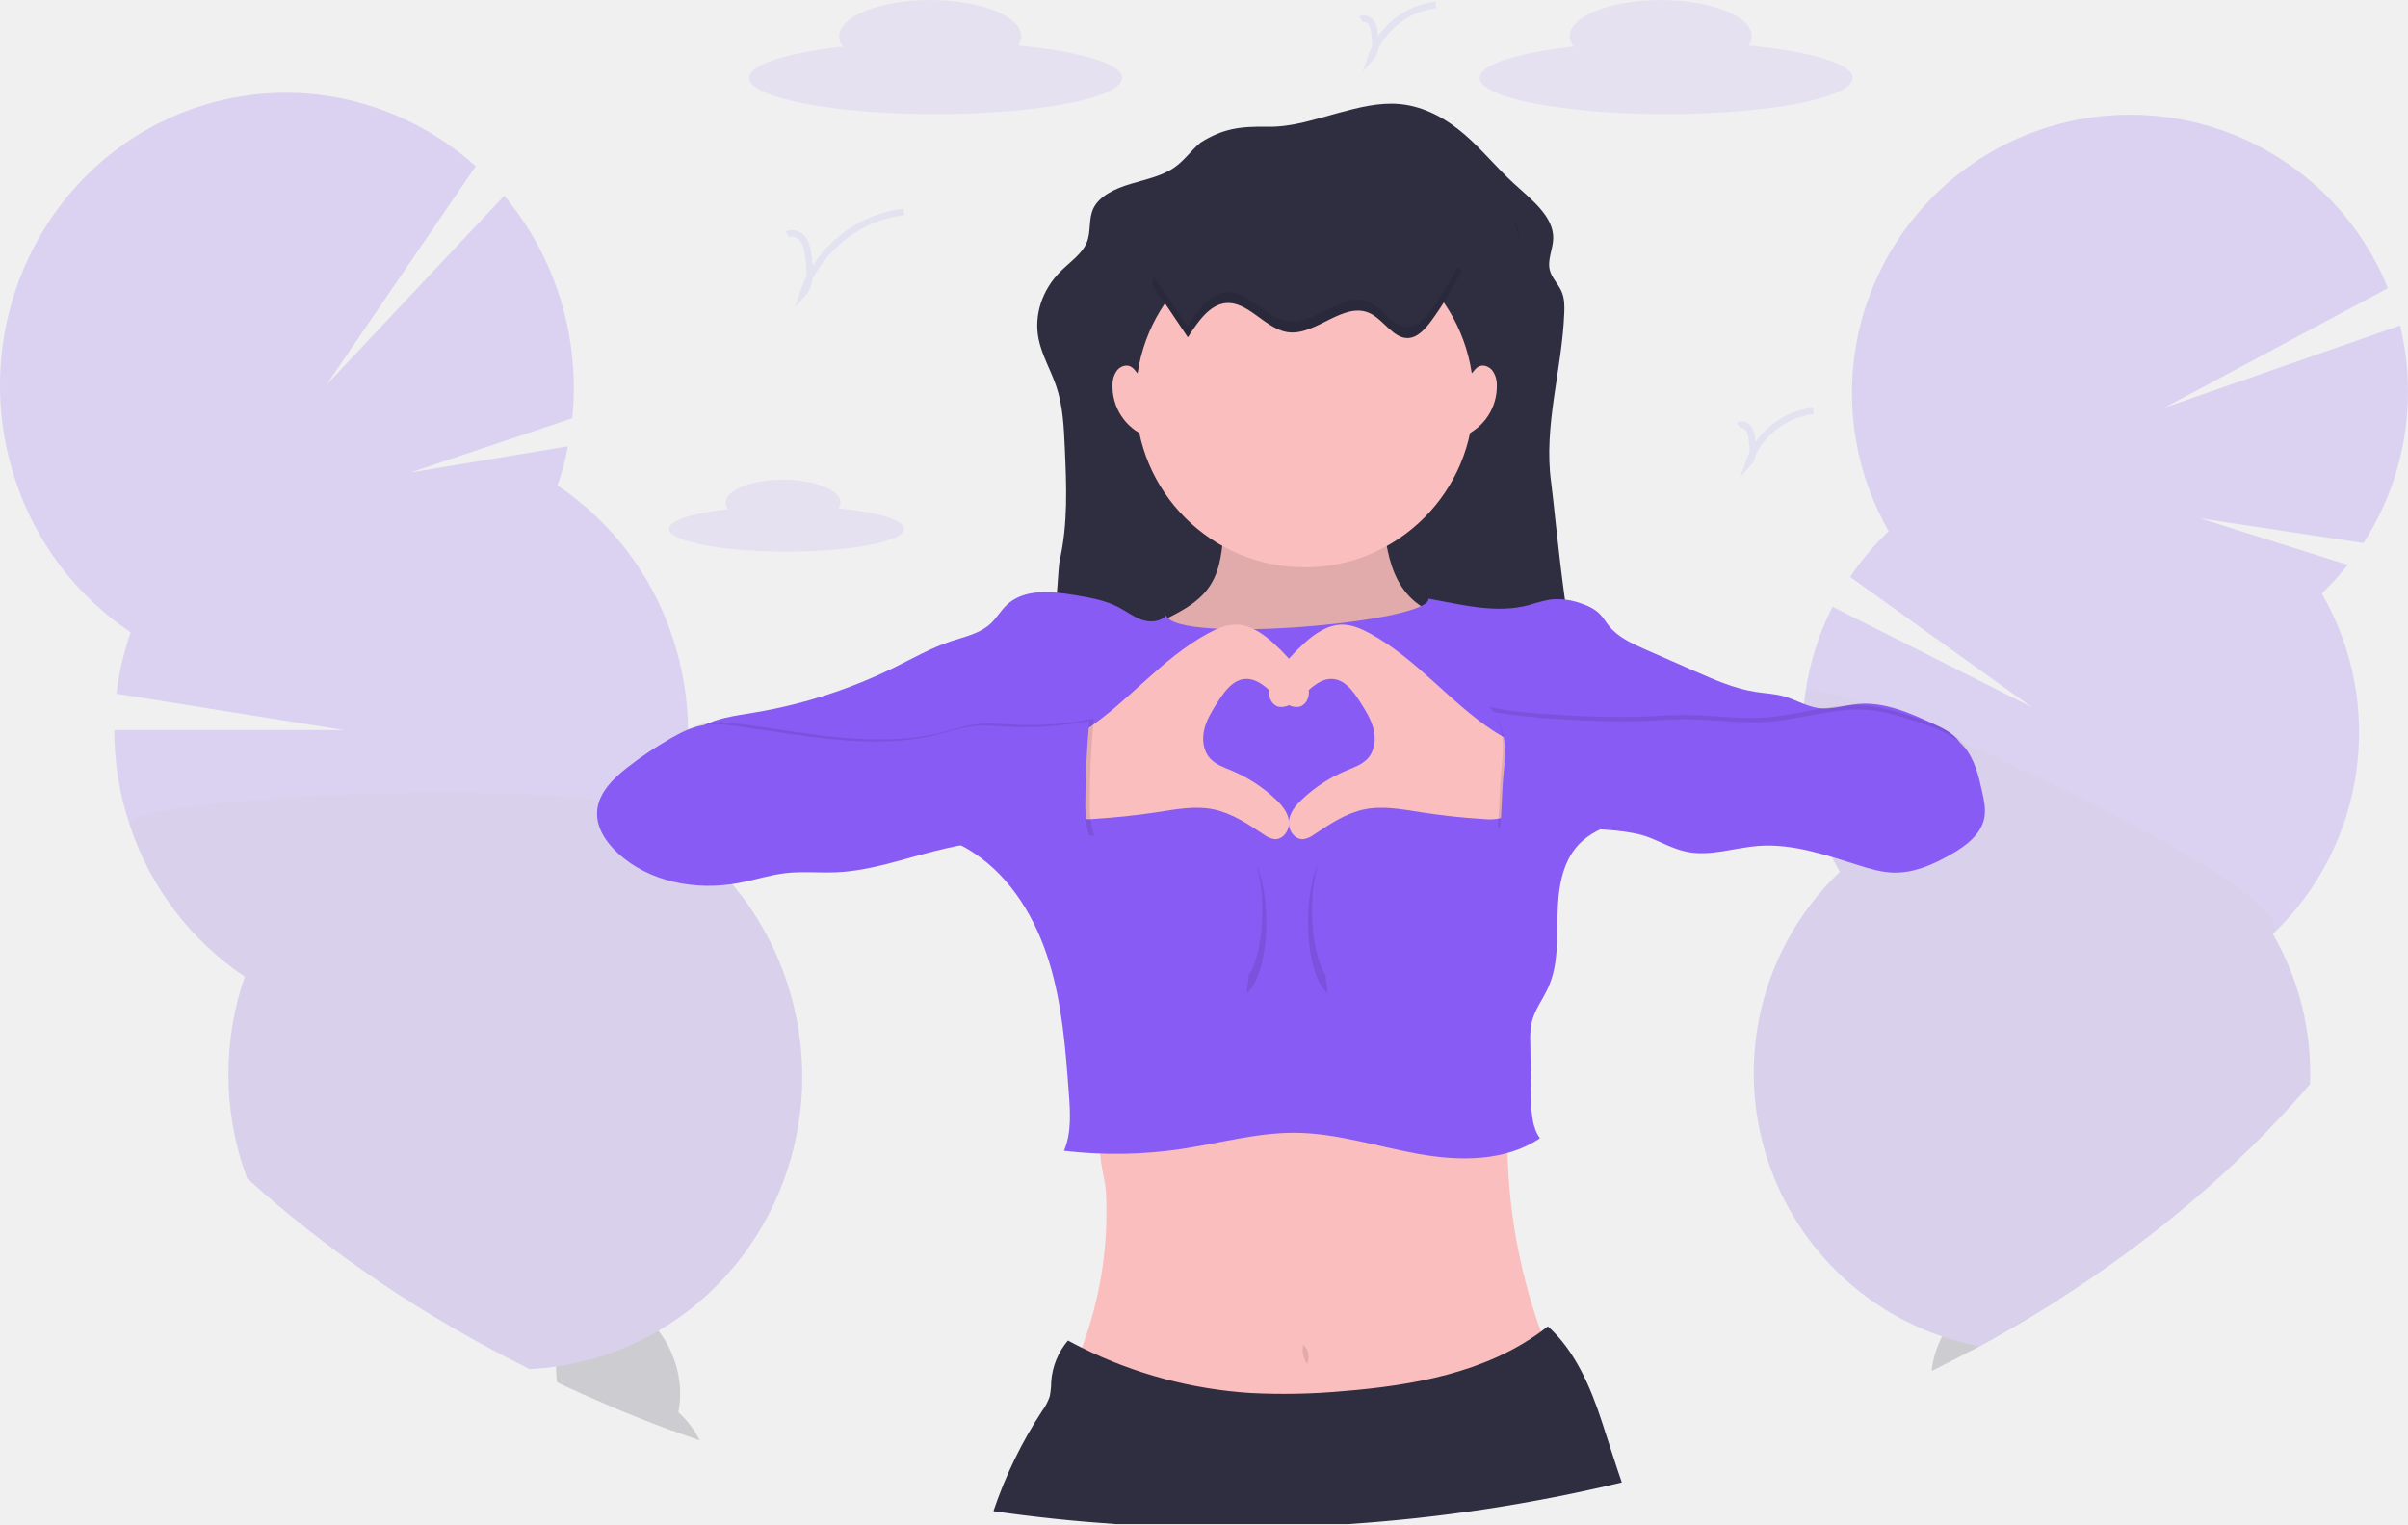
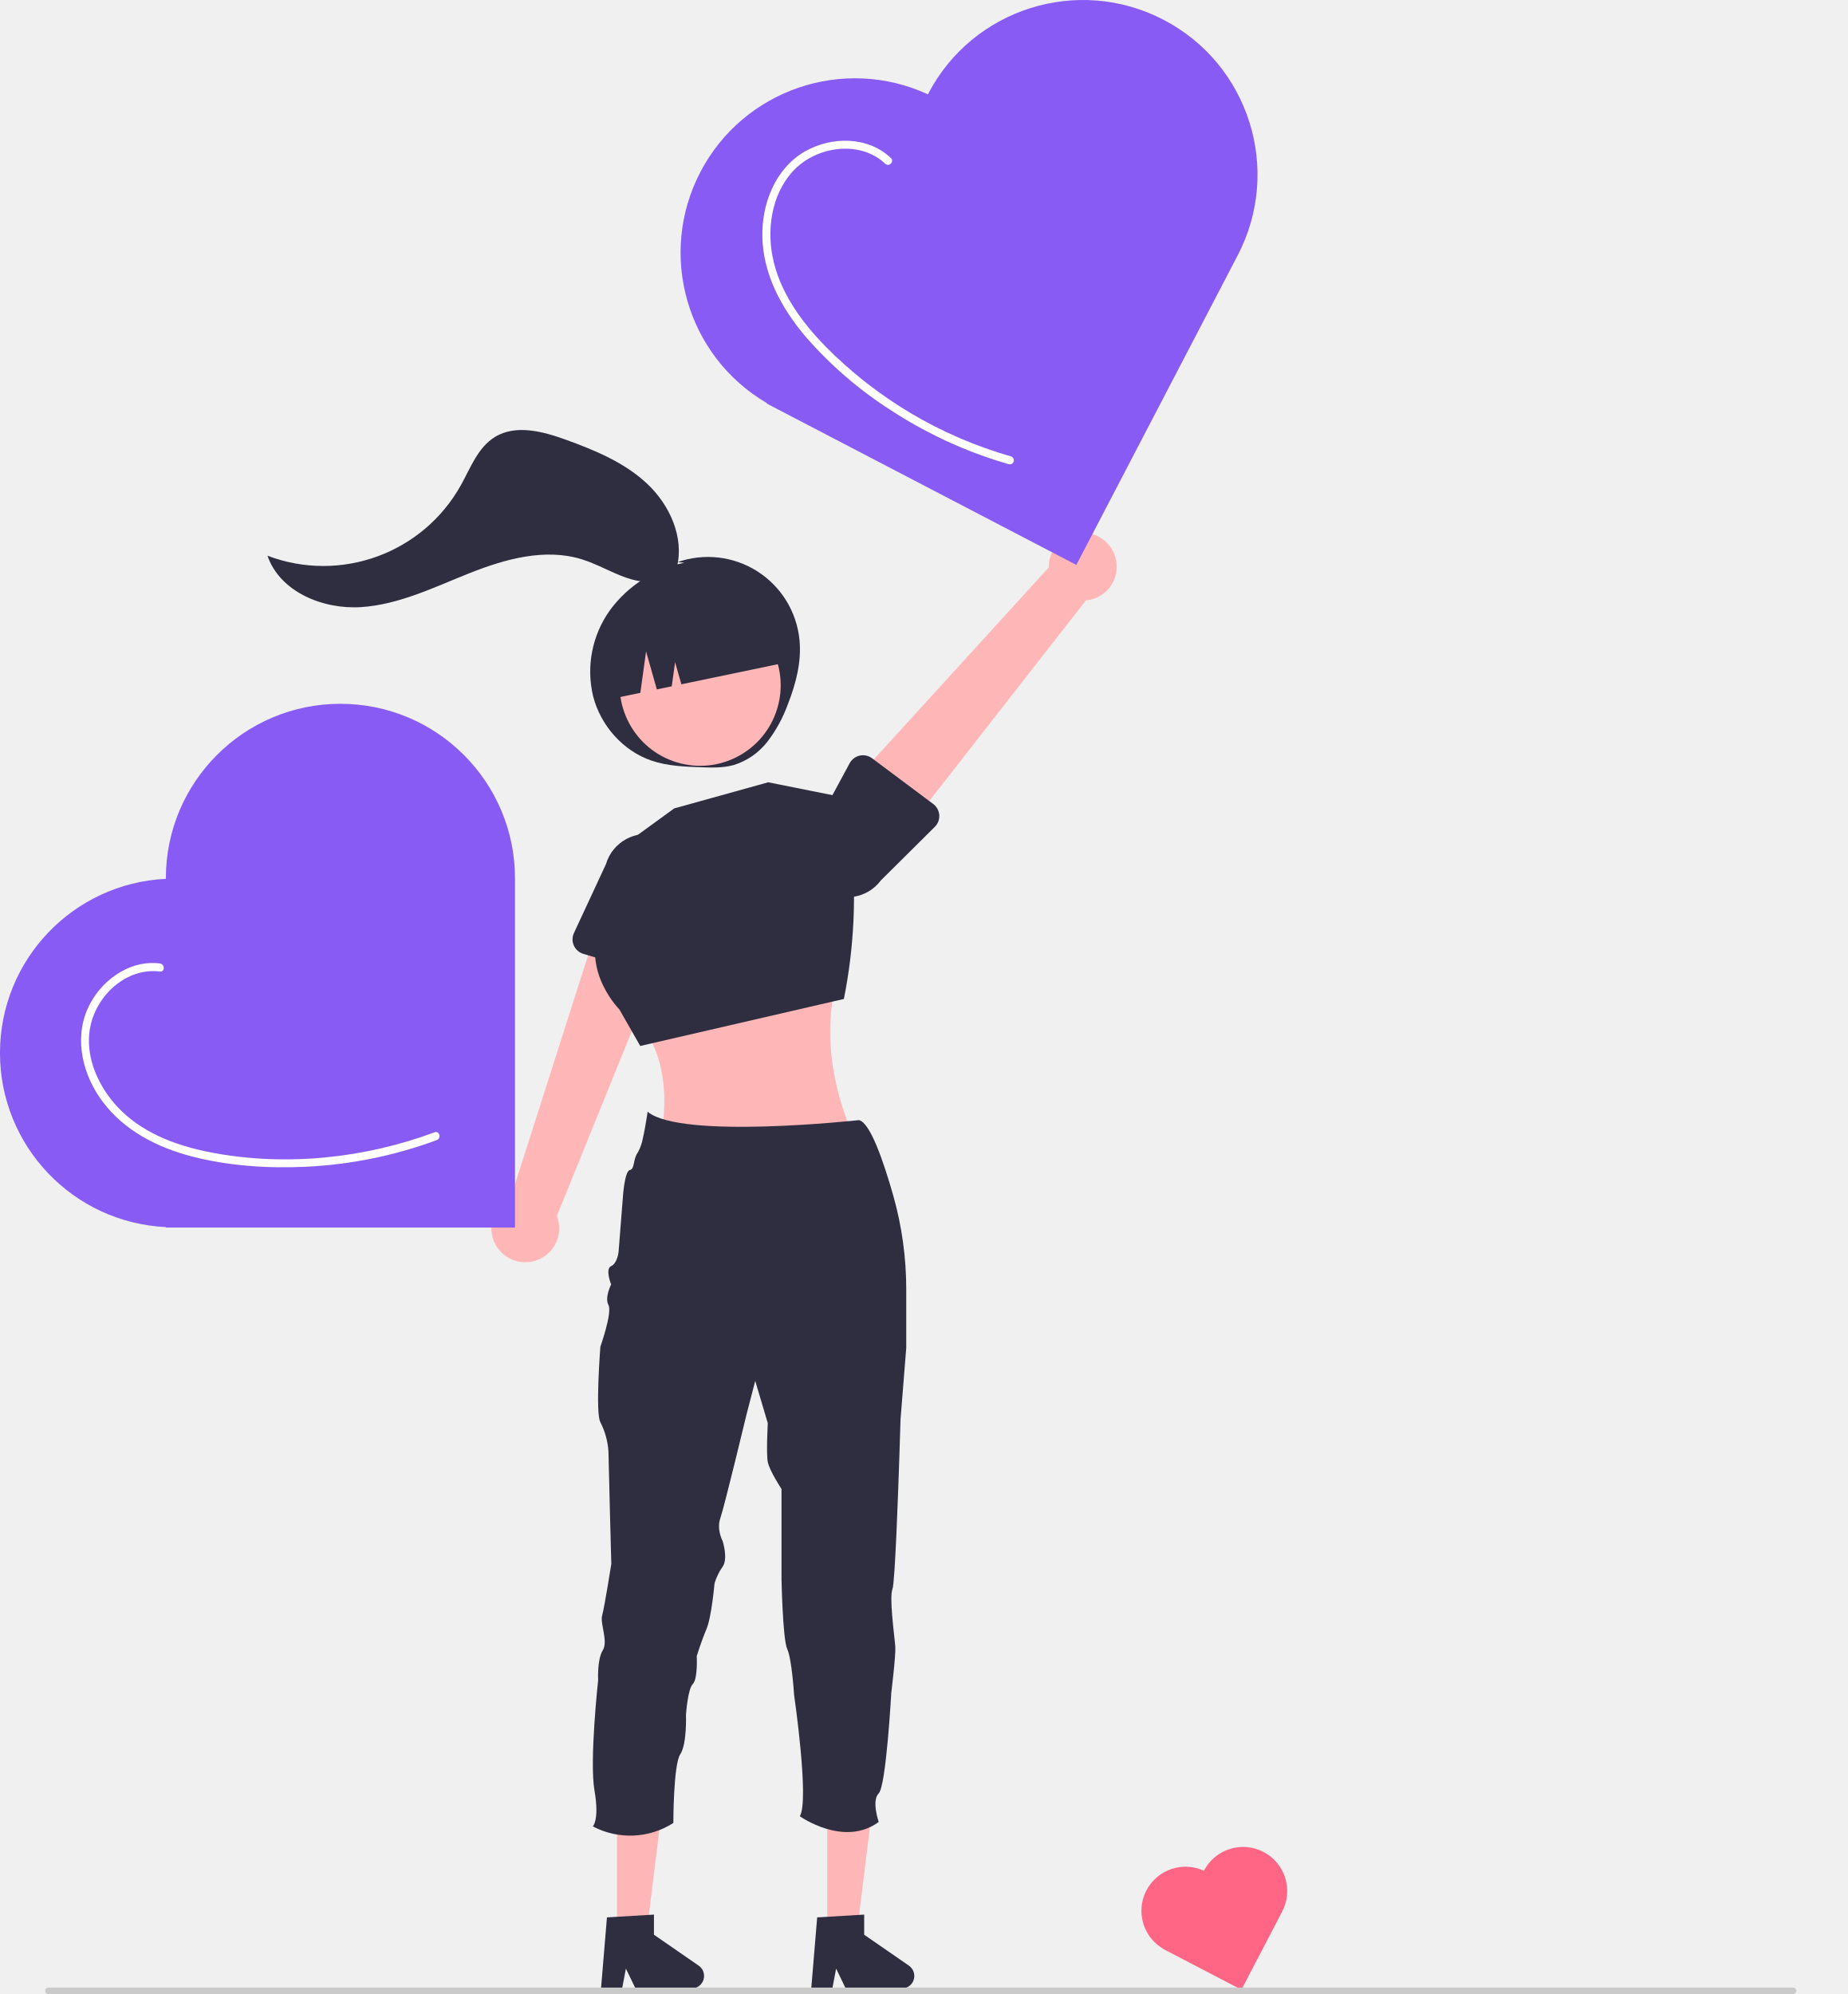
- <svg xmlns="http://www.w3.org/2000/svg" data-name="Layer 1" width="1097.59" height="694.62" viewBox="0 0 1097.59 694.62">
-   <g opacity="0.2">
-     <path d="M976.46,703q-11.34,6.83-23.13,13.23c-1.22.66-2.44,1.32-3.66,2q-8.86,4.75-18,9.24.07-.72.18-1.44a43.59,43.59,0,0,1,4.58-14.22,35.82,35.82,0,0,1,3.9-6c5.95-7.43,14.21-11.58,22.65-10.37A22,22,0,0,1,976.46,703Z" transform="translate(-51.21 -102.69)" fill="#3f3d56" />
-     <path d="M990.32,691.63c-.15,1.07-.34,2.12-.57,3.16Q983.2,699,976.46,703q-11.34,6.83-23.13,13.23c-1.22.66-2.44,1.32-3.66,2a24.36,24.36,0,0,1-4-3.69,31,31,0,0,1-5.31-8.69,43.32,43.32,0,0,1,6-41.93c6-7.43,14.21-11.58,22.65-10.37s15.2,7.52,18.82,16.32A41.79,41.79,0,0,1,990.32,691.63Z" transform="translate(-51.21 -102.69)" fill="#3f3d56" />
-     <ellipse cx="970.13" cy="645.93" rx="34.66" ry="26.48" transform="translate(141.57 1411.63) rotate(-81.82)" fill="#3f3d56" />
-     <path d="M1147.49,299.34a126.31,126.31,0,0,1-19,50.84l-74.4-11.26,67.24,21.21a128.68,128.68,0,0,1-11.83,13,126.84,126.84,0,0,1-22.3,155.22,126.22,126.22,0,0,1,16.91,68.48c-31.63,36.81-70.22,69.83-114.33,98Q983.2,699,976.46,703q-11.34,6.83-23.13,13.23c-2.59-.5-5.14-1.07-7.66-1.73-3.13-.79-6.2-1.71-9.21-2.73A126.83,126.83,0,0,1,889.84,500q-1.92-3.31-3.63-6.73h0c-.34-.66-.66-1.32-1-2a126.22,126.22,0,0,1-12.2-61.9l.15-2.21c.09-1.19.2-2.39.32-3.58.18-1.68.39-3.37.63-5.06l0-.16a125.93,125.93,0,0,1,12.38-39.15l90.71,45.68-82.71-59.28a127,127,0,0,1,17.6-20.84A126.83,126.83,0,1,1,1139.66,234l-101.87,54.49,107.36-37.47A126.47,126.47,0,0,1,1147.49,299.34Z" transform="translate(-51.21 -102.69)" fill="#895bf5" />
-     <path d="M1104.08,596.79c-31.63,36.81-70.22,69.83-114.33,98Q983.2,699,976.46,703q-11.34,6.83-23.13,13.23c-2.59-.5-5.14-1.07-7.66-1.73-3.13-.79-6.2-1.71-9.21-2.73A126.83,126.83,0,0,1,889.84,500q-1.92-3.31-3.63-6.73h0c-.34-.66-.66-1.32-1-2a126.22,126.22,0,0,1-12.2-61.9l.15-2.21c.09-1.19.2-2.39.32-3.58.18-1.68.39-3.37.63-5.06l0-.16c.78-2.7,11.1-.43,26.82,5h0l3.32,1.18c3.48,1.25,7.19,2.63,11.09,4.14h0c8.51,3.28,17.91,7.15,27.83,11.43h0l.65.28h0l1.38.6h0c66.7,28.92,154.44,75.32,141.86,87.3A126.22,126.22,0,0,1,1104.08,596.79Z" transform="translate(-51.21 -102.69)" opacity="0.1" />
-   </g>
-   <g opacity="0.2">
-     <path d="M370.12,759.12q-6.3-2.18-12.51-4.48-14.46-5.32-28.47-11.25a20.79,20.79,0,0,1,6.35-3.52c8.33-2.86,17.48-.13,24.93,6.45A42.3,42.3,0,0,1,370.12,759.12Z" transform="translate(-51.21 -102.69)" fill="#3f3d56" />
-     <path d="M360.42,746.32a33.41,33.41,0,0,1-2.81,8.32q-14.46-5.32-28.47-11.25-12.19-5.13-24-10.71a45.51,45.51,0,0,1-.46-7.21,40.42,40.42,0,0,1,.8-7.48c2-9.83,7.66-17.66,16-20.52s17.48-.13,24.93,6.46a39.43,39.43,0,0,1,4.94,5.26,46.59,46.59,0,0,1,7.48,14.08A45.05,45.05,0,0,1,360.42,746.32Z" transform="translate(-51.21 -102.69)" fill="#3f3d56" />
-     <ellipse cx="318.87" cy="689.76" rx="27.32" ry="36.55" transform="translate(-244.25 25.48) rotate(-17.54)" fill="#3f3d56" />
-     <ellipse cx="304.81" cy="647.35" rx="27.32" ry="36.55" transform="matrix(0.95, -0.3, 0.3, 0.95, -232.13, 19.27)" fill="#3f3d56" />
-     <path d="M351.3,709.19q-4.17,2.44-8.56,4.57a129.57,129.57,0,0,1-14.53,6,127.24,127.24,0,0,1-13.81,3.91q-4.87,1.1-9.75,1.79-6.06.87-12.09,1.14c-48.32-24-91.7-53.36-128.72-86.89-.53-1.42-1-2.85-1.51-4.3a136.3,136.3,0,0,1,.46-87.6,133.67,133.67,0,0,1-52.52-69.38,136.77,136.77,0,0,1-7-43H208L104.29,418.85a136,136,0,0,1,6.44-28,133.61,133.61,0,0,1-52.52-69.37c-23.26-70.11,13.31-146,81.68-169.54,45.77-15.74,94.18-4,128.17,26.5l-68.15,99.76,81.14-86.32a135,135,0,0,1,24.72,44.42,136.59,136.59,0,0,1,6.28,57L238.42,318l71.7-11.93a135.2,135.2,0,0,1-4.81,17.84,133.65,133.65,0,0,1,52.52,69.37,136.8,136.8,0,0,1,7,41.84v.11c0,1.1,0,2.2,0,3.3,0,.47,0,.93,0,1.4a136,136,0,0,1-7.41,41,132,132,0,0,1,27,24.05c.2.22.39.44.57.67a134.83,134.83,0,0,1,24.91,44.65C430.37,612,404.46,678.2,351.3,709.19Z" transform="translate(-51.21 -102.69)" fill="#895bf5" />
-     <path d="M351.3,709.19q-4.17,2.44-8.56,4.57a129.57,129.57,0,0,1-14.53,6,127.24,127.24,0,0,1-13.81,3.91q-4.87,1.1-9.75,1.79-6.06.87-12.09,1.14c-48.32-24-91.7-53.36-128.72-86.89-.53-1.42-1-2.85-1.51-4.3a136.3,136.3,0,0,1,.46-87.6,133.67,133.67,0,0,1-52.52-69.38c-3.59-10.82,146.12-19.55,214.31-11.18l1.59.2c20.7,2.67,33.41,7,31.2,13.41a132,132,0,0,1,27,24.05c.2.22.39.44.57.67a134.83,134.83,0,0,1,24.91,44.65C430.37,612,404.46,678.2,351.3,709.19Z" transform="translate(-51.21 -102.69)" opacity="0.1" />
-   </g>
-   <path d="M433.42,334.35a4.74,4.74,0,0,0,.86-2.64c0-5.75-11.71-10.4-26.15-10.4S382,326,382,331.71a5,5,0,0,0,1.07,3c-16.07,1.79-26.9,5.16-26.9,9,0,5.74,24,10.39,53.55,10.39s53.55-4.65,53.55-10.39C463.26,339.59,451.1,336.05,433.42,334.35Z" transform="translate(-51.21 -102.69)" fill="#895bf5" opacity="0.1" />
-   <path d="M848.34,123.4a7.61,7.61,0,0,0,1.37-4.21c0-9.11-18.58-16.5-41.5-16.5s-41.5,7.39-41.5,16.5a7.81,7.81,0,0,0,1.71,4.69c-25.52,2.85-42.71,8.19-42.71,14.31,0,9.11,38,16.5,85,16.5s85-7.39,85-16.5C895.71,131.7,876.4,126.09,848.34,123.4Z" transform="translate(-51.21 -102.69)" fill="#895bf5" opacity="0.1" />
-   <path d="M515.34,123.4a7.61,7.61,0,0,0,1.37-4.21c0-9.11-18.58-16.5-41.5-16.5s-41.5,7.39-41.5,16.5a7.81,7.81,0,0,0,1.71,4.69c-25.52,2.85-42.71,8.19-42.71,14.31,0,9.11,38.05,16.5,85,16.5s85-7.39,85-16.5C562.71,131.7,543.4,126.09,515.34,123.4Z" transform="translate(-51.21 -102.69)" fill="#895bf5" opacity="0.1" />
-   <path d="M410.13,209.54c2.34-1.35,5.48-.06,7.08,2.11s2.06,5,2.46,7.63c.89,5.91,1.53,12.7-2.45,17.16,6.51-19.77,25.26-34.92,46-37.13" transform="translate(-51.21 -102.69)" fill="none" stroke="#6c63ff" stroke-miterlimit="10" stroke-width="3" opacity="0.1" />
-   <path d="M671.6,111.52c1.5-.87,3.53,0,4.56,1.35a10.7,10.7,0,0,1,1.57,4.91c.57,3.8,1,8.16-1.57,11a35.86,35.86,0,0,1,29.55-23.87" transform="translate(-51.21 -102.69)" fill="none" stroke="#6c63ff" stroke-miterlimit="10" stroke-width="3" opacity="0.1" />
-   <path d="M843.6,296.52c1.5-.87,3.53,0,4.56,1.35a10.7,10.7,0,0,1,1.57,4.91c.57,3.8,1,8.16-1.57,11a35.86,35.86,0,0,1,29.55-23.87" transform="translate(-51.21 -102.69)" fill="none" stroke="#6c63ff" stroke-miterlimit="10" stroke-width="3" opacity="0.1" />
-   <path d="M598.39,167.68c-4.28,3.58-7.3,8.17-12,11.4-5.66,3.9-13.09,5.38-20,7.47s-14,5.37-16.78,11.06c-2.36,4.87-1,10.52-3,15.5-2.15,5.29-7.73,9-12,13.27-8.44,8.42-12.19,20-10,30.8,1.51,7.47,5.64,14.37,8.09,21.66,3,8.92,3.42,18.27,3.84,27.52.78,17.37,1.55,34.91-2.36,52-1,4.29-3.7,69.52-8.93,69.39,13.88-1.19,27.84-1.32,41.79-1.46l209-2c-9.63-12.6-15.78-87.06-17.82-101.91-3.52-25.6,5-51.23,6-77,.14-3.32.14-6.73-1.23-9.85-1.44-3.27-4.32-6.06-5.28-9.45-1.38-4.85,1.39-9.82,1.48-14.8.18-10-10-17.67-18.07-25.08-7.78-7.13-14.25-15.23-22.28-22.18s-18.12-12.84-29.6-13.91c-9.43-.87-18.8,1.58-27.83,4-10.77,2.88-21,6.52-32.43,6.34C616.37,160.23,608.6,161.28,598.39,167.68Z" transform="translate(-51.21 -102.69)" fill="#2f2e41" />
-   <g opacity="0.1">
-     <path d="M742.35,207.07a13.94,13.94,0,0,0,1.26,3.14A18.46,18.46,0,0,0,742,203.7,12,12,0,0,0,742.35,207.07Z" transform="translate(-51.21 -102.69)" />
-     <path d="M539.66,367.64l-1.16.1A5.45,5.45,0,0,0,539.66,367.64Z" transform="translate(-51.21 -102.69)" />
-   </g>
-   <path d="M756.69,728a8.81,8.81,0,0,1-4.4,1.79c-25.57,5.25-51.37,9.73-77.44,11.15-23,1.26-46.07.13-69.08-1s-46-2.27-68.46-6.92a174.48,174.48,0,0,0,17.3-59.81,176.59,176.59,0,0,0,.69-27.5,30.75,30.75,0,0,0-.4-3.29c-1.07-6.58-3.71-16.11-1.31-20.87,3.08-6.12,14.91-6.32,20.69-7.46,9.82-1.93,19.69-3.54,29.6-4.89,39.33-5.35,79.06-6.57,118.69-7.76,5.32-.16,11.66.2,14.43,4.75,1.55,2.55,1.47,5.73,1.39,8.72q-.27,9.71.19,19.42A259.76,259.76,0,0,0,756.76,718C758.08,721.27,759.29,725.55,756.69,728Z" transform="translate(-51.21 -102.69)" fill="#fbbebe" />
-   <path d="M601.09,371.89c-4.18,5.15-10.07,8.61-16,11.65a199.86,199.86,0,0,1-21.85,9.68c-1.51,2.29-.31,5.33,1,7.77,11.73,22.78,27.43,45.42,51.11,55.21,12.15,5,25.48,6.25,38.58,7.42,4.08.36,8.24.72,12.22-.26s7.68-3.35,11-5.86a102.61,102.61,0,0,0,39.72-67.73c.32-2.39.32-5.32-1.73-6.6-1.25-.77-2.84-.62-4.31-.61-9.59.1-18.09-7-22.52-15.49s-5.61-18.28-6.7-27.81c0-.21-56.38-1.4-61.47-1.44-7.94-.07-10.56.86-11.33,9C608,355.8,607,364.57,601.09,371.89Z" transform="translate(-51.21 -102.69)" fill="#fbbebe" />
-   <path d="M601.09,371.89c-4.18,5.15-10.07,8.61-16,11.65a199.86,199.86,0,0,1-21.85,9.68c-1.51,2.29-.31,5.33,1,7.77,11.73,22.78,27.43,45.42,51.11,55.21,12.15,5,25.48,6.25,38.58,7.42,4.08.36,8.24.72,12.22-.26s7.68-3.35,11-5.86a102.61,102.61,0,0,0,39.72-67.73c.32-2.39.32-5.32-1.73-6.6-1.25-.77-2.84-.62-4.31-.61-9.59.1-18.09-7-22.52-15.49s-5.61-18.28-6.7-27.81c0-.21-56.38-1.4-61.47-1.44-7.94-.07-10.56.86-11.33,9C608,355.8,607,364.57,601.09,371.89Z" transform="translate(-51.21 -102.69)" opacity="0.1" />
-   <circle cx="594.69" cy="181.55" r="77" fill="#fbbebe" />
-   <path d="M702.37,375.53c.85,10.8-115.22,20.91-119.6,7.59-2.6,3.07-7.37,3.32-11.17,2s-7-3.86-10.6-5.73c-6-3.13-12.76-4.29-19.41-5.42-10.83-1.83-23.41-3.17-31.43,4.34-2.77,2.59-4.66,6-7.44,8.6-4.86,4.52-11.73,5.93-18,8-9.05,3-17.39,7.8-25.94,12a229.85,229.85,0,0,1-63.19,20.42c-4.67.79-9.37,1.43-14,2.54-6.5,1.56-13,4.23-17.43,9.24,5.18,6.62,12.62,10.23,20.61,12.84l77.1,25.2c11.6,3.79,23.38,7.66,33.53,14.45,16.91,11.28,27.91,29.82,33.93,49.23s7.57,39.89,9.07,60.16c.65,8.81,1.24,18-2.22,26.16a202.47,202.47,0,0,0,54-.89c17.21-2.62,34.23-7.48,51.64-7.32,19,.19,37.41,6.35,56.14,9.68s39.4,3.43,55.18-7.2c-3.36-4.53-3.87-11-4-16.62l-.4-26.63a39.52,39.52,0,0,1,.64-9.6c1.34-5.7,5.11-10.48,7.52-15.81,4.65-10.29,4-22.05,4.26-33.34S763,496,770.63,487.74c5-5.39,12-8.45,19.1-10.34,12.14-3.24,24.84-3.45,37.38-4.34a334.68,334.68,0,0,0,118-30.73c-2.22-4.69-7.38-7.35-12.09-9.53-11.14-5.15-22.94-10.43-35.16-9.28-5.91.56-11.76,2.62-17.65,1.87-5.58-.72-10.52-3.88-15.94-5.39-4.11-1.14-8.41-1.31-12.63-1.95-9.74-1.49-18.88-5.5-27.89-9.47l-22.76-10c-6-2.65-12.25-5.48-16.37-10.6-1.34-1.67-2.42-3.55-3.88-5.12-2.51-2.69-6-4.28-9.49-5.39a30.74,30.74,0,0,0-13.67-1.5,80.36,80.36,0,0,0-9.35,2.45C733.19,382.48,717.67,378.26,702.37,375.53Z" transform="translate(-51.21 -102.69)" fill="#895bf5" />
-   <path d="M790.44,778.28a744.85,744.85,0,0,1-124.8,19h-.07l-105.61,0h-.06q-28.35-1.93-55.88-5.9a198.58,198.58,0,0,1,22.21-45.7,23.93,23.93,0,0,0,3.46-6.62,34.86,34.86,0,0,0,.67-6.71A32.49,32.49,0,0,1,538,713.61q3.12,1.7,6.3,3.27a201.68,201.68,0,0,0,76.94,20.65,296.28,296.28,0,0,0,42.23-.85c31.66-2.55,64.58-8.43,90.08-27.1,1.07-.78,2.13-1.59,3.18-2.42,12.39,11,19.56,27.86,24.69,43.62C784.47,760,787.29,769.2,790.44,778.28Z" transform="translate(-51.21 -102.69)" fill="#2f2e41" />
-   <path d="M645.48,714.66a11.07,11.07,0,0,0,1.52,9.63,7.79,7.79,0,0,0-1.62-8.72Z" transform="translate(-51.21 -102.69)" opacity="0.1" />
-   <path d="M601.73,391.4c3.88-2.12,8.07-4,12.49-4.06,6.64-.06,12.58,4,17.5,8.48A89.62,89.62,0,0,1,644,409.44c1.8,2.45,3.52,5.14,3.79,8.17s-1.39,6.44-4.35,7.16a7.67,7.67,0,0,1-5.39-1.09c-6.84-3.76-11.91-12.37-19.67-11.53-5.32.57-8.92,5.52-11.83,10-2.59,4-5.21,8.11-6.37,12.73s-.6,10,2.62,13.48c2.5,2.73,6.15,4,9.56,5.42A66.63,66.63,0,0,1,632.73,467c2.87,2.74,5.6,6,6,10s-2.63,8.4-6.59,8.12a10.55,10.55,0,0,1-4.89-2.13c-7.16-4.73-14.47-9.69-22.87-11.43-8.55-1.77-17.38,0-26,1.32Q564.2,475,549.88,475.9a23.83,23.83,0,0,1-8.47-.55c-9.44-2.92-12.19-14.93-11.09-23.61,1.17-9.28,8-11.39,15.14-16C565.54,422.6,580.44,403,601.73,391.4Z" transform="translate(-51.21 -102.69)" fill="#fbbebe" />
-   <path d="M675.7,391.4c-3.89-2.12-8.07-4-12.5-4.06-6.64-.06-12.58,4-17.5,8.48a89.62,89.62,0,0,0-12.27,13.62c-1.79,2.45-3.51,5.14-3.78,8.17s1.38,6.44,4.34,7.16a7.7,7.7,0,0,0,5.4-1.09c6.84-3.76,11.91-12.37,19.66-11.53,5.33.57,8.93,5.52,11.83,10,2.59,4,5.22,8.11,6.37,12.73s.6,10-2.62,13.48c-2.49,2.73-6.15,4-9.56,5.42A66.75,66.75,0,0,0,644.69,467c-2.87,2.74-5.59,6-6,10s2.63,8.4,6.59,8.12a10.51,10.51,0,0,0,4.89-2.13c7.16-4.73,14.47-9.69,22.87-11.43,8.55-1.77,17.38,0,26,1.32,9.43,1.48,18.94,2.51,28.47,3.08a23.89,23.89,0,0,0,8.48-.55c9.43-2.92,12.18-14.93,11.09-23.61-1.18-9.28-8-11.39-15.15-16C711.89,422.6,697,403,675.7,391.4Z" transform="translate(-51.21 -102.69)" fill="#fbbebe" />
-   <path d="M592.66,256.42c4.48-7.08,9.8-14.76,17.07-15.58,10.15-1.15,18.08,11.54,28.18,13.18,13,2.12,25.78-14.52,38-8.44,6,3,10.48,11.32,17,11.16,4.51-.1,8.18-4.33,11.17-8.48a158.2,158.2,0,0,0,13.35-22.12c-12.41-14.23-30.46-17.48-47.31-20.07l-28.33-4.35c-6.82-1.05-13.76-2.09-20.54-.64-6.13,1.31-11.85,4.61-17.4,8.08-6.62,4.16-22.19,10.84-26.25,18.58-2.83,5.37,1.06,7.87,4.71,13.28Q587.46,248.72,592.66,256.42Z" transform="translate(-51.21 -102.69)" fill="#2f2e41" />
-   <path d="M549.75,430.22a149,149,0,0,1-37.35,2.66c-4.91-.26-9.84-.77-14.73-.31-5.9.56-11.57,2.51-17.32,3.93-29.79,7.33-60.92.17-91.33-3.85-5.37-.71-10.86-1.32-16.18-.28-4.87.95-9.37,3.23-13.68,5.68a165.25,165.25,0,0,0-20,13.39c-6.63,5.18-13.32,11.78-13.78,20.17-.4,7.22,4,13.87,9.33,18.78,14.4,13.33,35.78,17.34,55.06,13.73,7.33-1.37,14.48-3.73,21.89-4.55,7.59-.84,15.26,0,22.89-.36,15.5-.69,30.34-6.08,45.39-9.83a218.63,218.63,0,0,1,71.94-5.64,1.55,1.55,0,0,1-2.13-1.09c-1.77-4.88-1.86-10.19-1.83-15.38C548,454.68,548.59,442.76,549.75,430.22Z" transform="translate(-51.21 -102.69)" opacity="0.1" />
-   <path d="M547.75,431.22a149,149,0,0,1-37.35,2.66c-4.91-.26-9.84-.77-14.73-.31-5.9.56-11.57,2.51-17.32,3.93-29.79,7.33-60.92.17-91.33-3.85-5.37-.71-10.86-1.32-16.18-.28-4.87.95-9.37,3.23-13.68,5.68a165.25,165.25,0,0,0-20,13.39c-6.63,5.18-13.32,11.78-13.78,20.17-.4,7.22,4,13.87,9.33,18.78,14.4,13.33,35.78,17.34,55.06,13.73,7.33-1.37,14.48-3.73,21.89-4.55,7.59-.84,15.26,0,22.89-.36,15.5-.69,30.34-6.08,45.39-9.83a218.63,218.63,0,0,1,71.94-5.64,1.55,1.55,0,0,1-2.13-1.09c-1.77-4.88-1.86-10.19-1.83-15.38C546,455.68,546.59,443.76,547.75,431.22Z" transform="translate(-51.21 -102.69)" fill="#895bf5" />
-   <path d="M730,424.87c15.24,3.47,51.92,5,67.54,4.48,7.13-.22,14.24-.86,21.37-.84,12.22,0,24.42,2,36.61,1.19,15.75-1.08,31.22-6.87,46.93-5.38,7.72.74,15.15,3.2,22.51,5.66s15.38,5.24,20.56,11.22c4.8,5.54,6.55,13,8.14,20.16.89,4,1.78,8.13,1,12.14-1.49,7.61-8.5,12.76-15.23,16.6-8,4.56-16.78,8.48-26,8.27-5.47-.12-10.79-1.7-16-3.34-14.93-4.69-30.19-10-45.79-8.83-10.91.84-21.81,4.86-32.54,2.69-6.31-1.28-12-4.62-18-6.84-14.62-5.35-51.73-3.93-67.23-2.45.9-8.71.79-17.49,1.69-26.21.7-6.67,1.37-13.58-.77-19.94C733.45,429.64,733,427.57,730,424.87Z" transform="translate(-51.21 -102.69)" opacity="0.1" />
-   <path d="M731,426.87c15.24,3.47,51.92,5,67.54,4.48,7.13-.22,14.24-.86,21.37-.84,12.22,0,24.42,2,36.61,1.19,15.75-1.08,31.22-6.87,46.93-5.38,7.72.74,15.15,3.2,22.51,5.66s15.38,5.24,20.56,11.22c4.8,5.54,6.55,13,8.14,20.16.89,4,1.78,8.13,1,12.14-1.49,7.61-8.5,12.76-15.23,16.6-8,4.56-16.78,8.48-26,8.27-5.47-.12-10.79-1.7-16-3.34-14.93-4.69-30.19-10-45.79-8.83-10.91.84-21.81,4.86-32.54,2.69-6.31-1.28-12-4.62-18-6.84-14.62-5.35-51.73-3.93-67.23-2.45.9-8.71.79-17.49,1.69-26.21.7-6.67,1.37-13.58-.77-19.94C734.45,431.64,734,429.57,731,426.87Z" transform="translate(-51.21 -102.69)" fill="#895bf5" />
-   <path d="M572.11,274.59c-2.34-.61-3.24-3.57-5.35-4.76s-4.75-.25-6.27,1.52a10.82,10.82,0,0,0-2.18,6.5,24.58,24.58,0,0,0,15.4,23.72,100.19,100.19,0,0,1-2.4-27.78Z" transform="translate(-51.21 -102.69)" fill="#fbbebe" />
-   <path d="M719.68,274.59c2.34-.61,3.23-3.57,5.34-4.76s4.75-.25,6.27,1.52a10.75,10.75,0,0,1,2.18,6.5,24.58,24.58,0,0,1-15.4,23.72,100.19,100.19,0,0,0,2.4-27.78Z" transform="translate(-51.21 -102.69)" fill="#fbbebe" />
-   <g opacity="0.1">
-     <path d="M623.83,496.34a77.76,77.76,0,0,1,2.75,21.4c0,12.57-2.47,23.54-6.15,29.43-.31,2.8-.66,5.58-1,8.31,5.19-4,9-17.14,9-32.74C628.39,512.08,626.61,502.57,623.83,496.34Z" transform="translate(-51.21 -102.69)" />
-   </g>
-   <g opacity="0.1">
-     <path d="M652,496.34a77.73,77.73,0,0,0-2.76,21.4c0,12.57,2.48,23.54,6.16,29.43.31,2.8.65,5.58,1,8.31-5.19-4-9-17.14-9-32.74C647.39,512.08,649.17,502.57,652,496.34Z" transform="translate(-51.21 -102.69)" />
-   </g>
-   <path d="M704,243.26c-3,4.15-6.66,8.38-11.17,8.48-6.53.16-11-8.14-17-11.16-12.17-6.08-24.92,10.56-38,8.44-10.1-1.64-18-14.33-28.18-13.18-7.27.82-12.59,8.5-17.07,15.58q-5.2-7.69-10.39-15.4c-2-3-4.17-5.15-5.14-7.37-1.94,4.76,1.7,7.28,5.14,12.37s6.92,10.27,10.39,15.4c4.48-7.08,9.8-14.76,17.07-15.58,10.15-1.15,18.08,11.54,28.18,13.18,13,2.12,25.78-14.52,38-8.44,6,3,10.48,11.32,17,11.16,4.51-.1,8.18-4.33,11.17-8.48a158.2,158.2,0,0,0,13.35-22.12c-.54-.62-1.1-1.22-1.67-1.8A159.65,159.65,0,0,1,704,243.26Z" transform="translate(-51.21 -102.69)" opacity="0.1" />
+ <svg xmlns="http://www.w3.org/2000/svg" data-name="Layer 1" width="685.515" height="739.815" viewBox="0 0 685.515 739.815">
+   <defs>
+     <pattern id="e316dee7-4006-4b05-87d0-6679d9899947-111" data-name="New Pattern Swatch 2" width="40.062" height="88.607" patternTransform="translate(-33.63512 45.49742)" patternUnits="userSpaceOnUse" viewBox="0 0 40.062 88.607">
+       <rect width="40.062" height="88.607" fill="none" />
+       <path d="M8.421,12.839l-.351,9.45c-.018.483.732.482.75,0l.351-9.45c.018-.483-.732-.482-.75,0Z" fill="#e4e4e4" />
+       <path d="M14.472,14.729l-.355,10.583c-.016.483.734.482.75,0l.355-10.583c.016-.483-.734-.482-.75,0Z" fill="#e4e4e4" />
+       <path d="M22.493,9.062V19.267a.375.375,0,0,0,.75,0V9.062a.375.375,0,0,0-.75,0Z" fill="#e4e4e4" />
+       <path d="M21.36,32.496l-.756,6.047c-.06.478.691.473.75,0l.756-6.047c.06-.478-.691-.473-.75,0Z" fill="#e4e4e4" />
+       <path d="M12.339,31.745,11.212,41.951c-.053.479.697.475.75,0l1.127-10.205c.053-.479-.698-.475-.75,0Z" fill="#e4e4e4" />
+       <path d="M6.241,32.873v8.315a.375.375,0,0,0,.75,0v-8.315a.375.375,0,0,0-.75,0Z" fill="#e4e4e4" />
+       <path d="M25.517,14.354v9.449a.375.375,0,0,0,.75,0V14.354a.375.375,0,0,0-.75,0Z" fill="#e4e4e4" />
+       <path d="M25.517,34.385v8.693a.375.375,0,0,0,.75,0V34.385a.375.375,0,0,0-.75,0Z" fill="#e4e4e4" />
+       <path d="M17.265,24.462l.269,8.504c.015.481.765.484.75,0l-.269-8.504c-.015-.481-.765-.484-.75,0Z" fill="#e4e4e4" />
+       <path d="M17.769,46.007l.283,4.252c.032.479.782.483.75,0l-.283-4.252c-.032-.479-.782-.483-.75,0Z" fill="#e4e4e4" />
+       <path d="M12.87,50.82l-.549,7.088c-.037.481.713.479.75,0l.549-7.088c.037-.481-.713-.479-.75,0Z" fill="#e4e4e4" />
+       <path d="M9.047,27.955l.838,4.254c.093.473.816.273.723-.199l-.838-4.254c-.093-.473-.816-.273-.723.199Z" fill="#e4e4e4" />
+       <path d="M8.131,46.858,7.848,52.81c-.023.482.727.481.75,0l.283-5.953c.023-.482-.727-.481-.75,0Z" fill="#e4e4e4" />
+       <path d="M3.051,36.934,4.468,51.108c.048.476.798.481.75,0L3.801,36.934c-.048-.476-.798-.481-.75,0Z" fill="#e4e4e4" />
+       <path d="M20.654,32.684l.283,16.157a.375.375,0,0,0,.75,0l-.283-16.157a.375.375,0,0,0-.75,0Z" fill="#e4e4e4" />
+       <path d="M29.236,29.573l-.85,17.291c-.024.482.726.481.75,0l.85-17.291c.024-.482-.726-.481-.75,0Z" fill="#e4e4e4" />
+       <path d="M23.442,11.142l-1.701,15.874c-.051.479.699.476.75,0l1.701-15.874c.051-.479-.699-.476-.75,0Z" fill="#e4e4e4" />
+       <path d="M17.638.361,16.519,16.519c-.033.482.717.48.75,0L18.388.361c.033-.482-.717-.48-.75,0Z" fill="#e4e4e4" />
+       <path d="M14.11,2.924,11.086,28.163c-.057.478.693.474.75,0L14.86,2.924c.057-.478-.693-.474-.75,0Z" fill="#e4e4e4" />
+       <path d="M6.765,2.068l.922,24.092c.018.481.769.483.75,0l-.922-24.092c-.018-.481-.768-.483-.75,0Z" fill="#e4e4e4" />
+       <path d="M11.894,1.864l7.922,22.966c.156.454.881.259.723-.199L12.617,1.665c-.156-.454-.881-.259-.723.199Z" fill="#e4e4e4" />
+       <path d="M36.712,3.203,36.429,17.093a.375.375,0,0,0,.75,0l.283-13.89a.375.375,0,0,0-.75,0Z" fill="#e4e4e4" />
+       <path d="M26.648,26.728l.865,19.842c.021.481.771.483.75,0l-.865-19.842c-.021-.481-.771-.483-.75,0Z" fill="#e4e4e4" />
+       <path d="M26.556,55.362l-.567,9.071c-.03.482.72.48.75,0l.567-9.071c.03-.482-.72-.48-.75,0Z" fill="#e4e4e4" />
+       <path d="M18.336,60.464V67.267a.375.375,0,0,0,.75,0V60.464a.375.375,0,0,0-.75,0Z" fill="#e4e4e4" />
+       <path d="M10.904,37.519,9.53,57.081c-.034.482.716.48.75,0L11.654,37.519c.034-.482-.716-.48-.75,0Z" fill="#e4e4e4" />
+       <path d="M1.853,38.073l2.026,32.596c.03.479.78.483.75,0L2.603,38.073c-.03-.479-.78-.483-.75,0Z" fill="#e4e4e4" />
+       <path d="M.009,39.287l7.102,34.863c.096.473.819.273.723-.199L.732,39.087c-.096-.473-.819-.273-.723.199Z" fill="#e4e4e4" />
+       <path d="M12.864,67.303l2.176,6.268c.157.453.882.258.723-.199L13.587,67.104c-.157-.453-.882-.258-.723.199Z" fill="#e4e4e4" />
+       <path d="M27.974,43.74v22.394a.375.375,0,0,0,.75,0V43.74a.375.375,0,0,0-.75,0Z" fill="#e4e4e4" />
+       <path d="M32.765,29.956l3.124,20.409c.073.476.796.274.723-.199L33.488,29.756c-.073-.476-.796-.274-.723.199Z" fill="#e4e4e4" />
+       <path d="M31.942,11.992V25.598a.375.375,0,0,0,.75,0V11.992a.375.375,0,0,0-.75,0Z" fill="#e4e4e4" />
+       <path d="M17.259,52.24l1.163,19.841c.028.48.778.483.75,0l-1.163-19.841c-.028-.48-.778-.483-.75,0Z" fill="#e4e4e4" />
+       <path d="M9.65,55.518l5.311,18.164a.375.375,0,0,0,.723-.199L10.374,55.319a.375.375,0,0,0-.723.199Z" fill="#e4e4e4" />
+       <path d="M26.556,57.629v24.378a.375.375,0,0,0,.75,0V57.629a.375.375,0,0,0-.75,0Z" fill="#e4e4e4" />
+       <path d="M33.878,60.468,35.571,80.878c.04.478.79.482.75,0L34.628,60.468c-.04-.478-.79-.482-.75,0Z" fill="#e4e4e4" />
+       <path d="M22.351,74.64l-.85,13.606c-.03.482.72.48.75,0l.85-13.606c.03-.482-.72-.48-.75,0Z" fill="#e4e4e4" />
+       <path d="M14.215,59.907,12.513,82.017c-.037.481.713.479.75,0L14.965,59.907c.037-.481-.713-.479-.75,0Z" fill="#e4e4e4" />
+       <path d="M5.854,56.883l4.529,22.678c.094.473.818.273.723-.199L6.577,56.684c-.094-.473-.818-.273-.723.199Z" fill="#e4e4e4" />
+       <path d="M24.57,42.142l6.796,26.647a.375.375,0,0,0,.723-.199L25.293,41.943a.375.375,0,0,0-.723.199Z" fill="#e4e4e4" />
+       <path d="M39.312,25.314V40.622a.375.375,0,0,0,.75,0V25.314a.375.375,0,0,0-.75,0Z" fill="#e4e4e4" />
+       <path d="M32.205,12.556,29.657,34.667c-.055.479.695.475.75,0l2.547-22.111c.055-.479-.695-.475-.75,0Z" fill="#e4e4e4" />
+     </pattern>
+   </defs>
+   <path d="M553.872,317.457a34.124,34.124,0,0,0-45.197-28.821l2.474.252a45.211,45.211,0,0,0-27.631,17.652,39.146,39.146,0,0,0-6.203,31.925c2.804,10.834,11.08,20.233,21.674,23.839,5.891,2.005,12.214,2.25,18.434,2.462,4.037.137,8.148.26,12.041-.822a25.293,25.293,0,0,0,12.595-8.78,51.676,51.676,0,0,0,7.45-13.642C552.524,333.864,554.691,325.647,553.872,317.457Z" transform="translate(-257.2424 -80.09271)" fill="#2f2e41" />
+   <path d="M641.831,816.594c-8.795-33.08,10.737-65.324,33.56-87.645,12.164-11.896,25.71-22.237,38.919-32.918a415.653,415.653,0,0,0,36.151-32.557c22.022-22.54,41.231-48.299,53.953-77.254,12.097-27.535,17.815-57.529,14.983-87.573-2.686-28.494-12.9-56.523-31.687-78.384q-3.512-4.086-7.388-7.833c-1.386-1.346-3.51.773-2.121,2.121,20.98,20.372,33.191,47.979,37.324,76.699,4.262,29.619-.129,59.814-11.205,87.506-11.799,29.499-30.56,55.821-52.318,78.791a385.924,385.924,0,0,1-34.903,32.359c-13.124,10.811-26.761,21.025-39.258,32.578-23.032,21.293-43.732,50.582-40.888,83.551a66.356,66.356,0,0,0,1.986,11.355,1.501,1.501,0,0,0,2.893-.798Z" transform="translate(-257.2424 -80.09271)" fill="#f0f0f0" />
+   <path d="M733.94,628.269a306.697,306.697,0,0,1-31.516-75.871,312.816,312.816,0,0,1-10.528-81.491c.101-27.507,3.441-55.703,11.968-81.935,8.093-24.896,22.594-48.638,45.616-62.223a74.516,74.516,0,0,1,38.754-10.234c14.375.136,28.552,3.92,41.505,10.047,12.685,6.001,24.285,14.087,35.001,23.102A257.321,257.321,0,0,1,893.255,377.665c17.366,19.97,31.554,43.093,39.478,68.446,8.259,26.422,9.706,55.323,2.042,82.065-7.362,25.685-23.489,47.577-43.288,65.163-21.396,19.004-46.742,32.816-72.299,45.35-6.397,3.137-12.828,6.203-19.26,9.268-1.742.83-.222,3.418,1.514,2.59,26.949-12.844,54.165-25.8,78.188-43.732,21.197-15.823,40.091-35.685,51.331-59.88,11.887-25.586,14.323-54.677,9.396-82.282-4.815-26.979-16.894-52.229-33.061-74.219a242.877,242.877,0,0,0-26.691-30.462,220.722,220.722,0,0,0-32.55-26.529c-23.918-15.634-53.83-25.075-82.176-17.022C740.68,323.581,721.285,343.772,709.744,366.655c-6.459,12.808-10.813,26.581-13.91,40.558a295.572,295.572,0,0,0-6.08,41.81A314.791,314.791,0,0,0,721.607,611.765q4.563,9.173,9.743,18.019a1.501,1.501,0,0,0,2.59-1.514Z" transform="translate(-257.2424 -80.09271)" fill="#f0f0f0" />
+   <path d="M714.94,599.269a306.697,306.697,0,0,1-31.516-75.871,312.816,312.816,0,0,1-10.528-81.491c.101-27.507,3.441-55.703,11.968-81.935,8.093-24.896,22.594-48.638,45.616-62.223a74.516,74.516,0,0,1,38.754-10.234c14.375.136,28.552,3.92,41.505,10.047,12.685,6.001,24.285,14.087,35.001,23.102A257.321,257.321,0,0,1,874.255,348.665c17.366,19.97,31.554,43.093,39.478,68.446,8.259,26.422,9.706,55.323,2.042,82.065-7.362,25.685-23.489,47.577-43.288,65.163-21.396,19.004-46.742,32.816-72.299,45.35-6.397,3.137-12.828,6.203-19.26,9.268-1.742.83-.222,3.418,1.514,2.59,26.949-12.844,54.165-25.8,78.188-43.732,21.197-15.823,40.091-35.685,51.331-59.88,11.887-25.586,14.323-54.677,9.396-82.282-4.815-26.979-16.894-52.229-33.061-74.219a242.877,242.877,0,0,0-26.691-30.462,220.722,220.722,0,0,0-32.55-26.529c-23.918-15.634-53.83-25.075-82.176-17.022C721.68,294.581,702.285,314.772,690.744,337.655c-6.459,12.808-10.813,26.581-13.91,40.558a295.572,295.572,0,0,0-6.08,41.81A314.791,314.791,0,0,0,702.607,582.765q4.563,9.173,9.743,18.019a1.501,1.501,0,0,0,2.59-1.514Z" transform="translate(-257.2424 -80.09271)" fill="#f0f0f0" />
+   <path d="M441.837,543.048a12.514,12.514,0,0,1,4.876-18.559L481.389,415.914l24.15,12.545L463.86,531.241a12.582,12.582,0,0,1-22.023,11.808Z" transform="translate(-257.2424 -80.09271)" fill="#ffb6b6" />
+   <path d="M470.166,430.928a5.605,5.605,0,0,1,.026-4.672l11.877-25.535a15.583,15.583,0,0,1,29.908,8.766l-3.97,27.973a5.611,5.611,0,0,1-7.149,4.591l-27.172-8.051A5.605,5.605,0,0,1,470.166,430.928Z" transform="translate(-257.2424 -80.09271)" fill="#2f2e41" />
+   <path d="M570.345,435.238c-8.253,21.61-6.144,44.275,4.02,67.763h-72c2.894-16.711,1.72-32.241-9-45Z" transform="translate(-257.2424 -80.09271)" fill="#ffb6b6" />
+   <path d="M486.079,395.526l21.309-15.497L542.256,370.343l29.057,5.811,1.708,16.057a193.849,193.849,0,0,1-2.677,58.523v0L494.796,468.169l-7.749-13.56s-17.434-17.434-3.874-36.806Z" transform="translate(-257.2424 -80.09271)" fill="#2f2e41" />
+   <path d="M671.155,287.129a12.514,12.514,0,0,1-11.004,15.72l-70.145,89.837-18.308-20.135,74.707-81.976a12.582,12.582,0,0,1,24.75-3.447Z" transform="translate(-257.2424 -80.09271)" fill="#ffb6b6" />
+   <path d="M605.735,382.49a5.605,5.605,0,0,1-1.643,4.374L584.103,406.703a15.583,15.583,0,0,1-25.019-18.585L572.5,363.252a5.611,5.611,0,0,1,8.297-1.83l22.7,16.966A5.605,5.605,0,0,1,605.735,382.49Z" transform="translate(-257.2424 -80.09271)" fill="#2f2e41" />
+   <polygon points="228.931 716.837 239.964 716.837 245.213 674.28 228.929 674.28 228.931 716.837" fill="#ffb6b6" />
+   <path d="M482.437,791.487l17.441-1.041v7.473l16.582,11.452a4.668,4.668,0,0,1-2.652,8.509H493.043l-3.579-7.392-1.397,7.392h-7.829Z" transform="translate(-257.2424 -80.09271)" fill="#2f2e41" />
+   <polygon points="306.931 716.837 317.964 716.837 323.213 674.28 306.929 674.28 306.931 716.837" fill="#ffb6b6" />
+   <path d="M560.437,791.487l17.441-1.041v7.473l16.582,11.452a4.668,4.668,0,0,1-2.652,8.509H571.043l-3.579-7.392-1.397,7.392h-7.829Z" transform="translate(-257.2424 -80.09271)" fill="#2f2e41" />
+   <path d="M593.485,558.49v21.7l-2.12,26.51s-.67,23.15-1.48,41.41c-.49,11.1-1.04,20.39-1.52,21.59-.59,1.47-.45,5.48-.11,9.69.4,4.87,1.06,10.01,1.17,11.73.21,3.21-1.49,17-1.49,17s-1.9,34.58-4.66,37.34c-2.76,2.76,0,10.61,0,10.61-12.94,9.54-29.28-2.12-29.28-2.12,3.61-5.75-2.12-45-2.12-45s-.84-13.4-2.54-17c-1.7-3.6-2.13-26.09-2.13-26.09v-33.31s-4.46-6.82-5.09-10,0-14.42,0-14.42l-4.66-15.7-3.19,12.3s-8.26,34.37-9.75,38.61c-1.49,4.24.84,8.49.84,8.49s2.13,6.54,0,9.54a21.455,21.455,0,0,0-3,6.16s-1.09,12.52-3,17c-1.91,4.48-3.6,10-3.6,10s.45,8.46-1.46,10.37c-1.91,1.91-2.54,11.46-2.54,11.46s.42,10.81-2.13,14.63c-2.55,3.82-2.55,25.46-2.55,25.46a29.678,29.678,0,0,1-29.88,1.27s2.52-2.36.61-13.36c-1.91-11,1.37-40.95,1.37-40.95s-.42-7.6,1.7-11c2.12-3.4-1.07-9.97-.22-12.94s3.4-19.1,3.4-19.1-1.06-39.67-1.06-41.79a27.7,27.7,0,0,0-3-10.82c-1.91-3.39,0-28,0-28s4.5-12.72,3-15.48c-1.5-2.76,1-7.64,1-7.64s-2.33-5.73,0-6.79,2.76-5.3,2.76-5.3l1.62-20.58s.61-9.34,2.55-9.76c1.94-.42,1.09-4.02,3-6.57a17.93,17.93,0,0,0,1.9-5.52c.27-1.18.52-2.41.73-3.59.6-3.2.97-5.96.97-5.96,12.52,10.4,78.35,3.11,78.42,3.11,4.18.91,9.15,15.42,12.74,28.07A127.592,127.592,0,0,1,593.485,558.49Z" transform="translate(-257.2424 -80.09271)" fill="#2f2e41" />
+   <circle cx="517.022" cy="334.349" r="29.872" transform="translate(-210.4911 651.6805) rotate(-73.09108)" fill="#ffb6b6" />
+   <path d="M483.258,339.555l0,0,11.567-2.407,2.13-15.35,3.994,14.076,5.529-1.15,1.242-8.954,2.33,8.211,41.08-8.548,0,0a31.622,31.622,0,0,0-37.4-24.517l-5.954,1.239A31.622,31.622,0,0,0,483.258,339.555Z" transform="translate(-257.2424 -80.09271)" fill="#2f2e41" />
+   <path d="M601.594,114.942l-.076.146a64.684,64.684,0,0,0-59.72,114.586l-.076.146,114.878,59.873,59.873-114.878a64.772,64.772,0,1,0-114.878-59.873Z" transform="translate(-257.2424 -80.09271)" fill="#895bf5" />
+   <path d="M703.942,774.147l-.019.037A16.349,16.349,0,0,0,688.829,803.145l-.019.037L717.845,818.315l15.133-29.035a16.371,16.371,0,1,0-29.035-15.133Z" transform="translate(-257.2424 -80.09271)" fill="#ff6584" />
+   <path d="M318.776,405.992v.164a64.684,64.684,0,0,0,0,129.215v.164l129.544-0-0-129.544a64.772,64.772,0,1,0-129.544,0Z" transform="translate(-257.2424 -80.09271)" fill="#895bf5" />
+   <path d="M922.5,819.907h-647.294a1.191,1.191,0,1,1,0-2.381h647.294a1.191,1.191,0,1,1,0,2.381Z" transform="translate(-257.2424 -80.09271)" fill="#cacaca" />
+   <path d="M819.441,528.374a57.169,57.169,0,0,0,36.198-13.214,55.475,55.475,0,0,0,19.166-34.289,56.616,56.616,0,0,0-1.108-22.709,1.501,1.501,0,0,0-2.893.798,53.954,53.954,0,0,1-4.074,37.533,53.354,53.354,0,0,1-47.289,28.881,1.501,1.501,0,0,0,0,3Z" transform="translate(-257.2424 -80.09271)" fill="#f0f0f0" />
+   <path d="M587.793,138.715c-8.536-8.103-22.013-8.081-31.871-2.441-11.062,6.33-16.077,19.41-15.824,31.691.285,13.822,7.043,26.337,15.769,36.703A146.218,146.218,0,0,0,587.993,232.437a161.414,161.414,0,0,0,38.515,18.354q2.51.809,5.046,1.534a1.501,1.501,0,0,0,.798-2.893,157.494,157.494,0,0,1-68.899-40.879c-9.073-9.293-17.136-20.461-19.616-33.46-2.19-11.48.23-24.809,9.128-32.986,8.649-7.949,23.787-9.739,32.707-1.271,1.4,1.329,3.525-.789,2.121-2.121Z" transform="translate(-257.2424 -80.09271)" fill="#fff" />
+   <path d="M316.558,437.549c-11.53-1.434-22.358,6.676-26.848,16.919-5.036,11.487-1.641,24.728,5.664,34.435,8.045,10.691,20.23,16.924,32.968,20.232,13.673,3.551,28.188,4.51,42.262,3.854a161.669,161.669,0,0,0,48.676-9.895c1.794-.666,1.018-3.567-.798-2.893-26.001,9.654-54.946,12.7-82.287,7.603-12.222-2.278-24.669-6.625-33.776-15.418-8.252-7.967-14.09-20.034-11.607-31.687,2.468-11.579,13.477-21.677,25.745-20.151,1.911.238,1.894-2.764,0-3Z" transform="translate(-257.2424 -80.09271)" fill="#fff" />
+   <path d="M508.376,290.599c2.789-11.148-2.613-23.105-10.976-30.986S478.124,247.204,467.323,243.282c-8.614-3.127-18.703-5.847-26.499-1.031-6.264,3.87-8.982,11.388-12.563,17.822a58.412,58.412,0,0,1-71.786,26.195c4.623,13.421,20.548,19.986,34.714,19.075s27.25-7.436,40.447-12.667,27.876-9.273,41.439-5.084c5.725,1.768,10.931,4.924,16.599,6.866s12.301,2.52,17.352-.702" transform="translate(-257.2424 -80.09271)" fill="#2f2e41" />
+   <path d="M706.789,698.887l-9.657-16.997a1.501,1.501,0,0,0-2.59,1.514l9.657,16.997a1.501,1.501,0,0,0,2.59-1.514Z" transform="translate(-257.2424 -80.09271)" fill="#f0f0f0" />
+   <path d="M501.124,488.18l-.71-.88A5.562,5.562,0,0,1,501.124,488.18Z" transform="translate(-257.2424 -80.09271)" fill="url(#e316dee7-4006-4b05-87d0-6679d9899947-111)" />
</svg>
